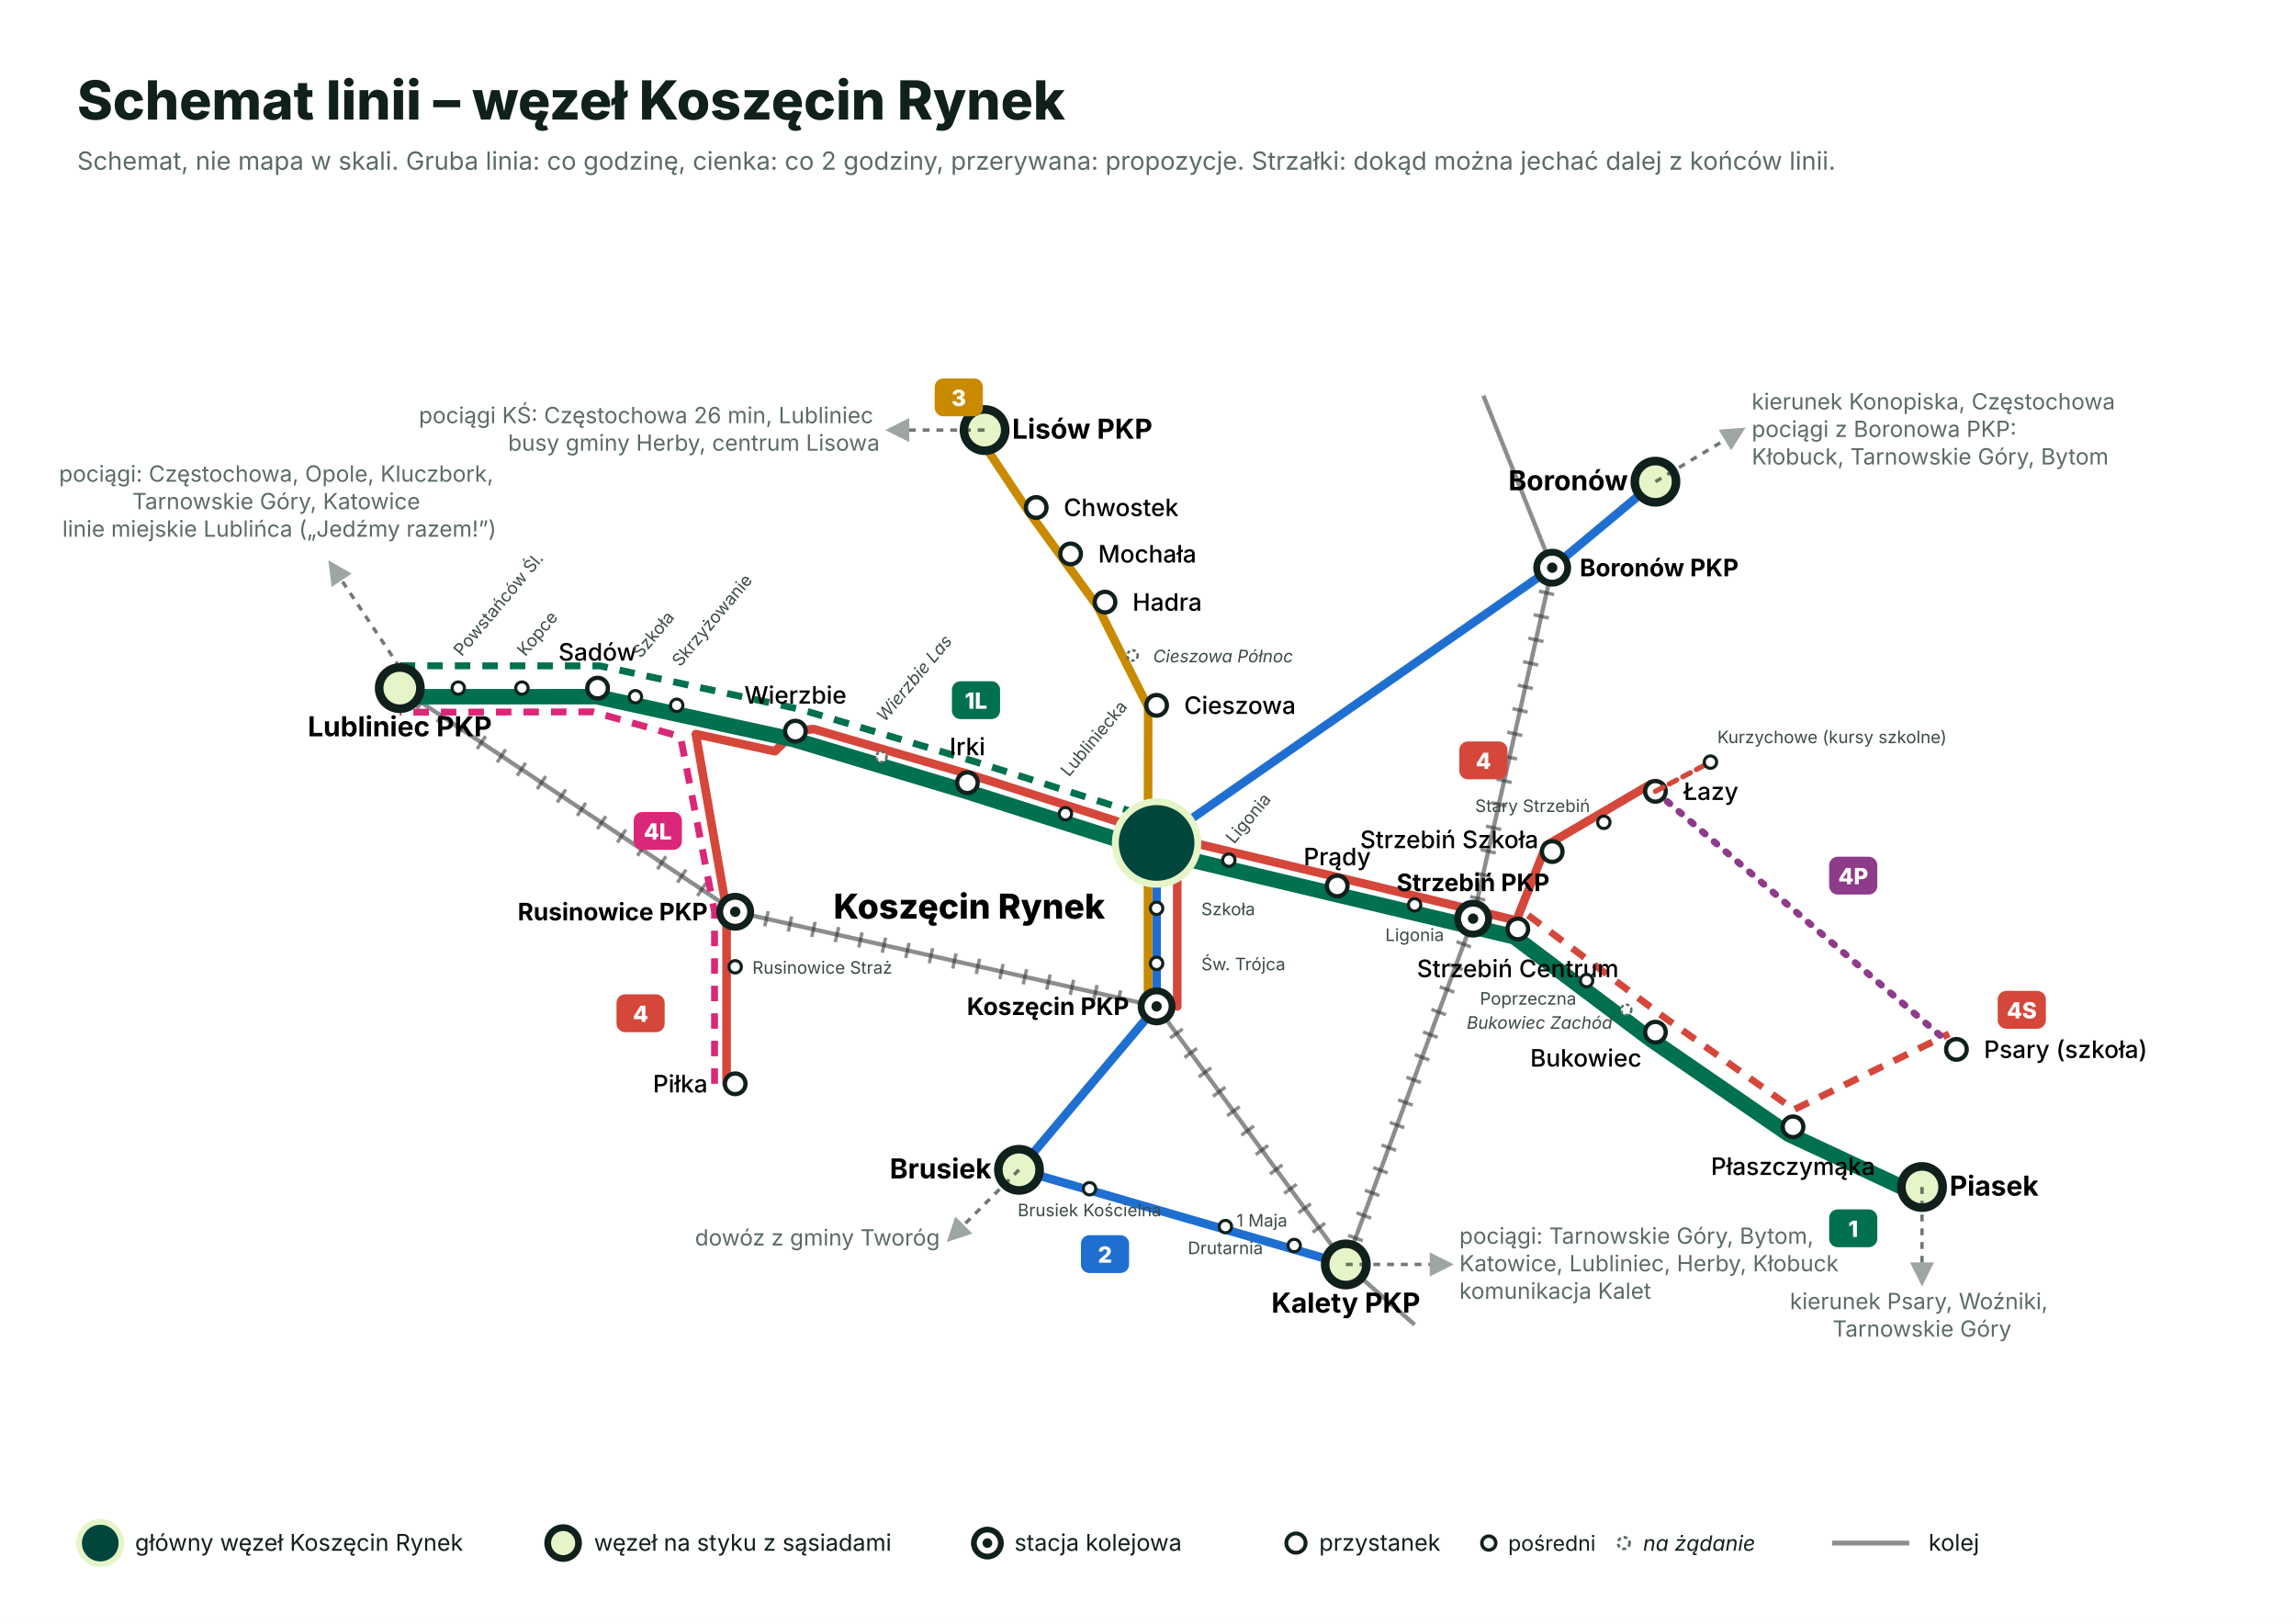
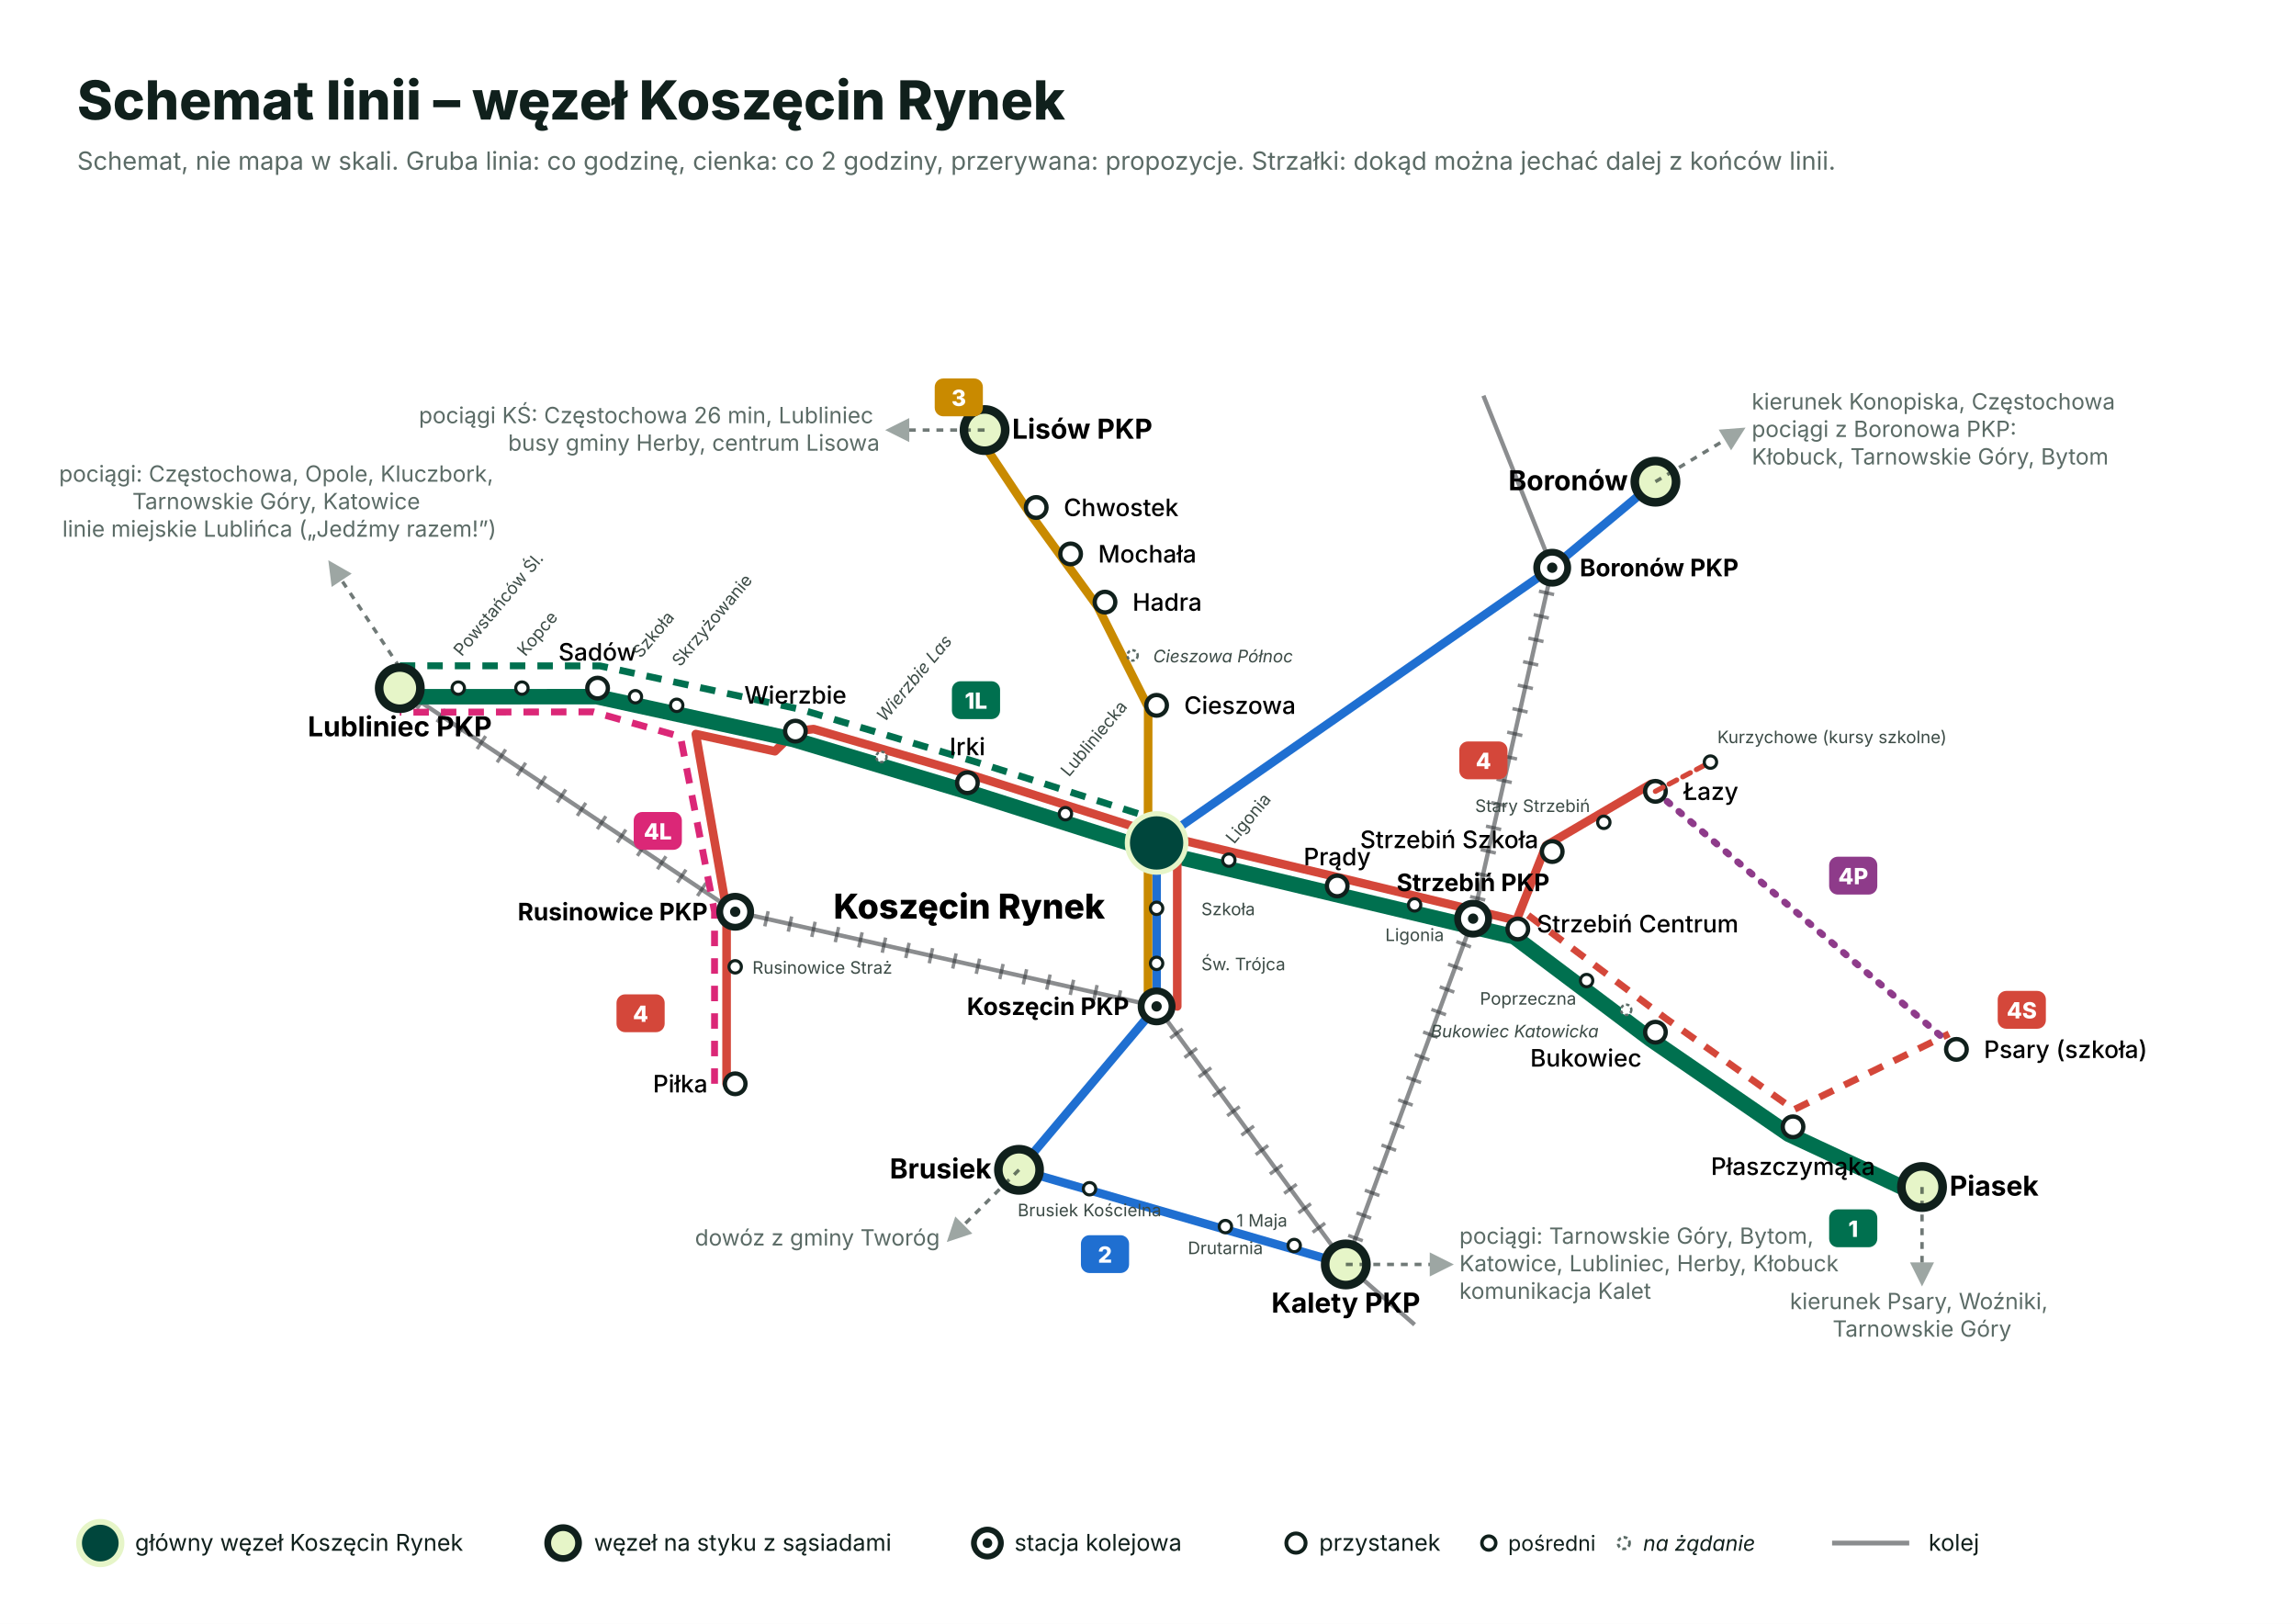
<svg xmlns="http://www.w3.org/2000/svg" width="1190.55pt" height="841.89pt" viewBox="0 0 1190.55 841.89">
  <rect width="1190.55" height="841.89" fill="#fff" />
  <text x="40" y="62" font-family="Inter" font-weight="800" font-size="28" fill="#10201c">Schemat linii – węzeł Koszęcin Rynek</text>
  <text x="40" y="88" font-family="Inter" font-size="13" fill="#5b6b66">Schemat, nie mapa w skali. Gruba linia: co godzinę, cienka: co 2 godziny, przerywana: propozycje. Strzałki: dokąd można jechać dalej z końców linii.</text>
  <svg x="20" y="110" width="1150.55" height="671.89" viewBox="-150 -10 1290 600">
    <style>text{font-family:Inter}</style>
    <defs>
      <marker id="ar" viewBox="0 0 10 10" refX="8" refY="5" markerWidth="7" markerHeight="7" orient="auto-start-reverse">
        <path d="M0,0L10,5L0,10z" fill="#5b6b66" />
      </marker>
    </defs>
    <polyline points="60,190 255,320 500,375 610,525" fill="none" stroke="#2b2f33" stroke-width="2.5" opacity=".55" />
    <polyline points="60,190 255,320 500,375 610,525" fill="none" stroke="#2b2f33" stroke-width="9" stroke-dasharray="2 12" opacity=".55" />
    <polyline points="730,120 684,324 610,525" fill="none" stroke="#2b2f33" stroke-width="2.5" opacity=".55" />
    <polyline points="730,120 684,324 610,525" fill="none" stroke="#2b2f33" stroke-width="9" stroke-dasharray="2 12" opacity=".55" />
    <polyline points="610,525 650,560" stroke="#2b2f33" stroke-width="2.5" opacity=".55" />
    <polyline points="730,120 690,20" stroke="#2b2f33" stroke-width="2.5" opacity=".55" />
    <polyline points="787.481,245.681 726.464,281.464 709.21,325.063 606.158,300.136 501.344,275.184 391.478,240.224 300.6,213.8 290,215 278.1,226.7 232.1,216.7 250,319 250,420" fill="none" stroke="#d4473a" stroke-width="5" stroke-linecap="round" stroke-linejoin="round" />
    <polyline points="942.886,484.531 867.489,449.324 787.082,394.06 707.912,334.543 603.842,309.864 498.656,284.816 388.522,249.776 288.761,219.844 174.46,194.971 60,195" fill="none" stroke="#00704f" stroke-width="9" stroke-linecap="round" stroke-linejoin="round" />
    <polyline points="790,70 730,120 500,280 500,375 420,470 610,525" fill="none" stroke="#1f6fd1" stroke-width="5" stroke-linecap="round" stroke-linejoin="round" />
    <polyline points="395.84,42.774 425.904,87.867 465.729,142.6 495.111,201.048 495,280 495,375" fill="none" stroke="#c98a00" stroke-width="5" stroke-linecap="round" stroke-linejoin="round" />
    <polyline points="512,280 512,375" fill="none" stroke="#d4473a" stroke-width="5" stroke-linecap="round" stroke-linejoin="round" />
    <polyline points="60,177 176.405,177.076 293.222,202.406 393.844,232.581 503.942,267.612" fill="none" stroke="#00704f" stroke-width="4" stroke-dasharray="9 7" stroke-linejoin="round" />
    <polyline points="243,420 243,320 223.2,218.2 172.5,203.8 60,204" fill="none" stroke="#db2777" stroke-width="4" stroke-dasharray="9 7" stroke-linejoin="round" />
    <polyline points="716,322 795.836,381.88 870.57,435.016 960.719,390.963" fill="none" stroke="#d4473a" stroke-width="4" stroke-dasharray="9 7" stroke-linejoin="round" />
    <polyline points="790,250 965,400" fill="none" stroke="#8e3b8a" stroke-width="4" stroke-dasharray="2 7" stroke-linecap="round" stroke-linejoin="round" />
    <circle cx="60" cy="190" r="12" fill="#e6f5c8" stroke="#10201c" stroke-width="5" />
    <text x="60" y="218" text-anchor="middle" font-size="16" font-weight="700">Lubliniec PKP</text>
    <circle cx="175" cy="190" r="6" fill="#ffffff" stroke="#10201c" stroke-width="2.5" />
    <text x="175" y="174" text-anchor="middle" font-size="14" font-weight="500">Sadów</text>
    <circle cx="290" cy="215" r="6" fill="#ffffff" stroke="#10201c" stroke-width="2.5" />
    <text x="290" y="199" text-anchor="middle" font-size="14" font-weight="500">Wierzbie</text>
    <circle cx="390" cy="245" r="6" fill="#ffffff" stroke="#10201c" stroke-width="2.5" />
    <text x="390" y="229" text-anchor="middle" font-size="14" font-weight="500">Irki</text>
-     <circle cx="500" cy="280" r="24" fill="#00463c" stroke="#e6f5c8" stroke-width="4" />
+     <circle cx="500" cy="280" r="17" fill="#00463c" stroke="#e6f5c8" stroke-width="3" />
    <text x="470" y="324" text-anchor="end" font-size="20" font-weight="800">Koszęcin Rynek</text>
    <circle cx="500" cy="375" r="9" fill="#ffffff" stroke="#10201c" stroke-width="4" />
    <circle cx="500" cy="375" r="3" fill="#10201c" />
    <text x="484" y="380" text-anchor="end" font-size="14" font-weight="700">Koszęcin PKP</text>
    <circle cx="684" cy="324" r="9" fill="#ffffff" stroke="#10201c" stroke-width="4" />
    <circle cx="684" cy="324" r="3" fill="#10201c" />
    <text x="684" y="308" text-anchor="middle" font-size="14" font-weight="700">Strzebiń PKP</text>
    <circle cx="710" cy="330" r="6" fill="#ffffff" stroke="#10201c" stroke-width="2.5" />
-     <text x="710" y="358" text-anchor="middle" font-size="14" font-weight="500">Strzebiń Centrum</text>
+     <text x="721" y="332" text-anchor="start" font-size="14" font-weight="500">Strzebiń Centrum</text>
    <circle cx="730" cy="285" r="6" fill="#ffffff" stroke="#10201c" stroke-width="2.5" />
    <text x="722" y="283" text-anchor="end" font-size="14" font-weight="500">Strzebiń Szkoła</text>
    <circle cx="605" cy="305" r="6" fill="#ffffff" stroke="#10201c" stroke-width="2.5" />
    <text x="605" y="293" text-anchor="middle" font-size="14" font-weight="500">Prądy</text>
    <circle cx="965" cy="400" r="6" fill="#ffffff" stroke="#10201c" stroke-width="2.5" />
    <text x="981" y="405" text-anchor="start" font-size="14" font-weight="500">Psary (szkoła)</text>
    <circle cx="790" cy="250" r="6" fill="#ffffff" stroke="#10201c" stroke-width="2.5" />
    <text x="806" y="255" text-anchor="start" font-size="14" font-weight="500">Łazy</text>
    <circle cx="790" cy="390" r="6" fill="#ffffff" stroke="#10201c" stroke-width="2.5" />
    <text x="782" y="410" text-anchor="end" font-size="14" font-weight="500">Bukowiec</text>
    <circle cx="870" cy="445" r="6" fill="#ffffff" stroke="#10201c" stroke-width="2.5" />
    <text x="870" y="473" text-anchor="middle" font-size="14" font-weight="500">Płaszczymąka</text>
    <circle cx="945" cy="480" r="12" fill="#e6f5c8" stroke="#10201c" stroke-width="5" />
    <text x="961" y="485" text-anchor="start" font-size="16" font-weight="700">Piasek</text>
    <circle cx="790" cy="70" r="12" fill="#e6f5c8" stroke="#10201c" stroke-width="5" />
    <text x="774" y="75" text-anchor="end" font-size="16" font-weight="700">Boronów</text>
    <circle cx="730" cy="120" r="9" fill="#ffffff" stroke="#10201c" stroke-width="4" />
    <circle cx="730" cy="120" r="3" fill="#10201c" />
    <text x="746" y="125" text-anchor="start" font-size="14" font-weight="700">Boronów PKP</text>
    <circle cx="400" cy="40" r="12" fill="#e6f5c8" stroke="#10201c" stroke-width="5" />
    <text x="416" y="45" text-anchor="start" font-size="16" font-weight="700">Lisów PKP</text>
    <circle cx="430" cy="85" r="6" fill="#ffffff" stroke="#10201c" stroke-width="2.5" />
    <text x="446" y="90" text-anchor="start" font-size="14" font-weight="500">Chwostek</text>
    <circle cx="450" cy="112" r="6" fill="#ffffff" stroke="#10201c" stroke-width="2.5" />
    <text x="466" y="117" text-anchor="start" font-size="14" font-weight="500">Mochała</text>
    <circle cx="470" cy="140" r="6" fill="#ffffff" stroke="#10201c" stroke-width="2.5" />
    <text x="486" y="145" text-anchor="start" font-size="14" font-weight="500">Hadra</text>
    <circle cx="500" cy="200" r="6" fill="#ffffff" stroke="#10201c" stroke-width="2.5" />
    <text x="516" y="205" text-anchor="start" font-size="14" font-weight="500">Cieszowa</text>
    <circle cx="420" cy="470" r="12" fill="#e6f5c8" stroke="#10201c" stroke-width="5" />
    <text x="404" y="475" text-anchor="end" font-size="16" font-weight="700">Brusiek</text>
    <circle cx="610" cy="525" r="12" fill="#e6f5c8" stroke="#10201c" stroke-width="5" />
    <text x="610" y="553" text-anchor="middle" font-size="16" font-weight="700">Kalety PKP</text>
    <circle cx="255" cy="320" r="9" fill="#ffffff" stroke="#10201c" stroke-width="4" />
    <circle cx="255" cy="320" r="3" fill="#10201c" />
    <text x="239" y="325" text-anchor="end" font-size="14" font-weight="700">Rusinowice PKP</text>
    <circle cx="255" cy="420" r="6" fill="#ffffff" stroke="#10201c" stroke-width="2.5" />
    <text x="239" y="425" text-anchor="end" font-size="14" font-weight="500">Piłka</text>
    <line x1="60" y1="178" x2="20" y2="118" stroke="#10201c" stroke-width="2" stroke-dasharray="4 4" opacity=".6" marker-end="url(#ar)" />
    <text x="-10" y="70" text-anchor="middle" font-size="13" fill="#5b6b66">
      <tspan x="-10" dy="0">pociągi: Częstochowa, Opole, Kluczbork,</tspan>
      <tspan x="-10" dy="16">Tarnowskie Góry, Katowice</tspan>
      <tspan x="-10" dy="16">linie miejskie Lublińca („Jedźmy razem!”)</tspan>
    </text>
    <line x1="400" y1="40" x2="345" y2="40" stroke="#10201c" stroke-width="2" stroke-dasharray="4 4" opacity=".6" marker-end="url(#ar)" />
    <text x="339" y="36" text-anchor="end" font-size="13" fill="#5b6b66">
      <tspan x="339" dy="0">pociągi KŚ: Częstochowa 26 min, Lubliniec</tspan>
      <tspan x="339" dy="16">busy gminy Herby, centrum Lisowa</tspan>
    </text>
    <line x1="790" y1="70" x2="840" y2="40" stroke="#10201c" stroke-width="2" stroke-dasharray="4 4" opacity=".6" marker-end="url(#ar)" />
    <text x="846" y="28" text-anchor="start" font-size="13" fill="#5b6b66">
      <tspan x="846" dy="0">kierunek Konopiska, Częstochowa</tspan>
      <tspan x="846" dy="16">pociągi z Boronowa PKP:</tspan>
      <tspan x="846" dy="16">Kłobuck, Tarnowskie Góry, Bytom</tspan>
    </text>
    <line x1="945" y1="480" x2="945" y2="535" stroke="#10201c" stroke-width="2" stroke-dasharray="4 4" opacity=".6" marker-end="url(#ar)" />
    <text x="945" y="551" text-anchor="middle" font-size="13" fill="#5b6b66">
      <tspan x="945" dy="0">kierunek Psary, Woźniki,</tspan>
      <tspan x="945" dy="16">Tarnowskie Góry</tspan>
    </text>
    <line x1="610" y1="525" x2="670" y2="525" stroke="#10201c" stroke-width="2" stroke-dasharray="4 4" opacity=".6" marker-end="url(#ar)" />
    <text x="676" y="513" text-anchor="start" font-size="13" fill="#5b6b66">
      <tspan x="676" dy="0">pociągi: Tarnowskie Góry, Bytom,</tspan>
      <tspan x="676" dy="16">Katowice, Lubliniec, Herby, Kłobuck</tspan>
      <tspan x="676" dy="16">komunikacja Kalet</tspan>
    </text>
    <line x1="420" y1="470" x2="380" y2="510" stroke="#10201c" stroke-width="2" stroke-dasharray="4 4" opacity=".6" marker-end="url(#ar)" />
    <text x="374" y="514" text-anchor="end" font-size="13" fill="#5b6b66">
      <tspan x="374" dy="0">dowóz z gminy Tworóg</tspan>
    </text>
    <rect x="186" y="368" width="28" height="22" rx="5" fill="#d4473a" />
    <text x="200" y="384" text-anchor="middle" font-size="13" font-weight="800" fill="#fff" stroke="none">4</text>
    <rect x="891" y="493" width="28" height="22" rx="5" fill="#00704f" />
    <text x="905" y="509" text-anchor="middle" font-size="13" font-weight="800" fill="#fff" stroke="none">1</text>
    <rect x="456" y="508" width="28" height="22" rx="5" fill="#1f6fd1" />
    <text x="470" y="524" text-anchor="middle" font-size="13" font-weight="800" fill="#fff" stroke="none">2</text>
    <rect x="371" y="10" width="28" height="22" rx="5" fill="#c98a00" />
    <text x="385" y="26" text-anchor="middle" font-size="13" font-weight="800" fill="#fff" stroke="none">3</text>
    <rect x="676" y="221" width="28" height="22" rx="5" fill="#d4473a" />
    <text x="690" y="237" text-anchor="middle" font-size="13" font-weight="800" fill="#fff" stroke="none">4</text>
    <rect x="989" y="366" width="28" height="22" rx="5" fill="#d4473a" />
    <text x="1003" y="382" text-anchor="middle" font-size="13" font-weight="800" fill="#fff" stroke="none">4S</text>
    <rect x="381" y="186" width="28" height="22" rx="5" fill="#00704f" />
    <text x="395" y="202" text-anchor="middle" font-size="13" font-weight="800" fill="#fff" stroke="none">1L</text>
    <rect x="196" y="262" width="28" height="22" rx="5" fill="#db2777" />
    <text x="210" y="278" text-anchor="middle" font-size="13" font-weight="800" fill="#fff" stroke="none">4L</text>
    <rect x="891" y="288" width="28" height="22" rx="5" fill="#8e3b8a" />
    <text x="905" y="304" text-anchor="middle" font-size="13" font-weight="800" fill="#fff" stroke="none">4P</text>
    <g id="male-przystanki">
      <polyline points="790,250 822,233" fill="none" stroke="#d4473a" stroke-width="3" stroke-dasharray="5 4" stroke-linecap="round" />
      <circle cx="94" cy="190" r="3.6" fill="#ffffff" stroke="#10201c" stroke-width="1.8" />
      <text x="96" y="172" text-anchor="start" font-size="10" fill="#3b4a45" transform="rotate(-50 96 172)">Powstańców Śl.</text>
      <circle cx="131" cy="190" r="3.6" fill="#ffffff" stroke="#10201c" stroke-width="1.8" />
      <text x="133" y="172" text-anchor="start" font-size="10" fill="#3b4a45" transform="rotate(-50 133 172)">Kopce</text>
      <circle cx="197" cy="195" r="3.6" fill="#ffffff" stroke="#10201c" stroke-width="1.8" />
      <text x="200" y="173" text-anchor="start" font-size="10" fill="#3b4a45" transform="rotate(-50 200 173)">Szkoła</text>
      <circle cx="221" cy="200" r="3.6" fill="#ffffff" stroke="#10201c" stroke-width="1.8" />
      <text x="223" y="178" text-anchor="start" font-size="10" fill="#3b4a45" transform="rotate(-50 223 178)">Skrzyżowanie</text>
      <circle cx="340" cy="230" r="3" fill="#ffffff" stroke="#5b6b66" stroke-width="1.4" stroke-dasharray="2 1.5" />
      <text x="342" y="210" text-anchor="start" font-size="10" fill="#3b4a45" font-style="italic" transform="rotate(-50 342 210)">Wierzbie Las</text>
      <circle cx="447" cy="263" r="3.6" fill="#ffffff" stroke="#10201c" stroke-width="1.8" />
      <text x="449" y="242" text-anchor="start" font-size="10" fill="#3b4a45" transform="rotate(-50 449 242)">Lubliniecka</text>
      <circle cx="542" cy="290" r="3.6" fill="#ffffff" stroke="#10201c" stroke-width="1.8" />
      <text x="545" y="281" text-anchor="start" font-size="10" fill="#3b4a45" transform="rotate(-50 545 281)">Ligonia</text>
      <circle cx="650" cy="316" r="3.6" fill="#ffffff" stroke="#10201c" stroke-width="1.8" />
      <text x="650" y="337" text-anchor="middle" font-size="10" fill="#3b4a45">Ligonia</text>
      <circle cx="750" cy="360" r="3.6" fill="#ffffff" stroke="#10201c" stroke-width="1.8" />
      <text x="744" y="374" text-anchor="end" font-size="10" fill="#3b4a45">Poprzeczna</text>
      <circle cx="773" cy="377" r="3" fill="#ffffff" stroke="#5b6b66" stroke-width="1.4" stroke-dasharray="2 1.5" />
-       <text x="765" y="388" text-anchor="end" font-size="10" fill="#3b4a45" font-style="italic">Bukowiec Zachód</text>
+       <text x="757" y="393" text-anchor="end" font-size="10" fill="#3b4a45" font-style="italic">Bukowiec Katowicka</text>
      <circle cx="500" cy="318" r="3.6" fill="#ffffff" stroke="#10201c" stroke-width="1.8" />
      <text x="526" y="322" text-anchor="start" font-size="10" fill="#3b4a45">Szkoła</text>
      <circle cx="500" cy="350" r="3.6" fill="#ffffff" stroke="#10201c" stroke-width="1.8" />
      <text x="526" y="354" text-anchor="start" font-size="10" fill="#3b4a45">Św. Trójca</text>
      <circle cx="760" cy="268" r="3.6" fill="#ffffff" stroke="#10201c" stroke-width="1.8" />
      <text x="752" y="262" text-anchor="end" font-size="10" fill="#3b4a45">Stary Strzebiń</text>
      <circle cx="822" cy="233" r="3.6" fill="#ffffff" stroke="#10201c" stroke-width="1.8" />
      <text x="826" y="222" text-anchor="start" font-size="10" fill="#3b4a45">Kurzychowe (kursy szkolne)</text>
      <circle cx="255" cy="352" r="3.6" fill="#ffffff" stroke="#10201c" stroke-width="1.8" />
      <text x="265" y="356" text-anchor="start" font-size="10" fill="#3b4a45">Rusinowice Straż</text>
      <circle cx="461" cy="481" r="3.6" fill="#ffffff" stroke="#10201c" stroke-width="1.8" />
      <text x="461" y="497" text-anchor="middle" font-size="10" fill="#3b4a45">Brusiek Kościelna</text>
      <circle cx="540" cy="503" r="3.6" fill="#ffffff" stroke="#10201c" stroke-width="1.8" />
      <text x="540" y="519" text-anchor="middle" font-size="10" fill="#3b4a45">Drutarnia</text>
      <circle cx="580" cy="514" r="3.6" fill="#ffffff" stroke="#10201c" stroke-width="1.8" />
      <text x="576" y="503" text-anchor="end" font-size="10" fill="#3b4a45">1 Maja</text>
      <circle cx="486" cy="171" r="3" fill="#ffffff" stroke="#5b6b66" stroke-width="1.4" stroke-dasharray="2 1.5" />
      <text x="498" y="175" text-anchor="start" font-size="10" fill="#3b4a45" font-style="italic">Cieszowa Północ</text>
    </g>
  </svg>
  <g font-family="Inter" font-size="12" fill="#10201c">
    <circle cx="52" cy="800" r="11" fill="#00463c" stroke="#e6f5c8" stroke-width="3" />
    <text x="70" y="804">główny węzeł Koszęcin Rynek</text>
    <circle cx="292" cy="800" r="8" fill="#e6f5c8" stroke="#10201c" stroke-width="3.5" />
    <text x="308" y="804">węzeł na styku z sąsiadami</text>
    <circle cx="512" cy="800" r="7" fill="#fff" stroke="#10201c" stroke-width="3" />
    <circle cx="512" cy="800" r="2.5" fill="#10201c" />
    <text x="526" y="804">stacja kolejowa</text>
    <circle cx="672" cy="800" r="5" fill="#fff" stroke="#10201c" stroke-width="2" />
    <text x="684" y="804">przystanek</text>
    <circle cx="772" cy="800" r="3.6" fill="#fff" stroke="#10201c" stroke-width="1.8" />
    <text x="782" y="804" font-size="11">pośredni</text>
    <circle cx="842" cy="800" r="3" fill="#fff" stroke="#5b6b66" stroke-width="1.4" stroke-dasharray="2 1.5" />
    <text x="852" y="804" font-size="11" font-style="italic">na żądanie</text>
    <line x1="950" y1="800" x2="990" y2="800" stroke="#2b2f33" stroke-width="2.5" opacity=".55" />
    <text x="1000" y="804">kolej</text>
  </g>
</svg>
